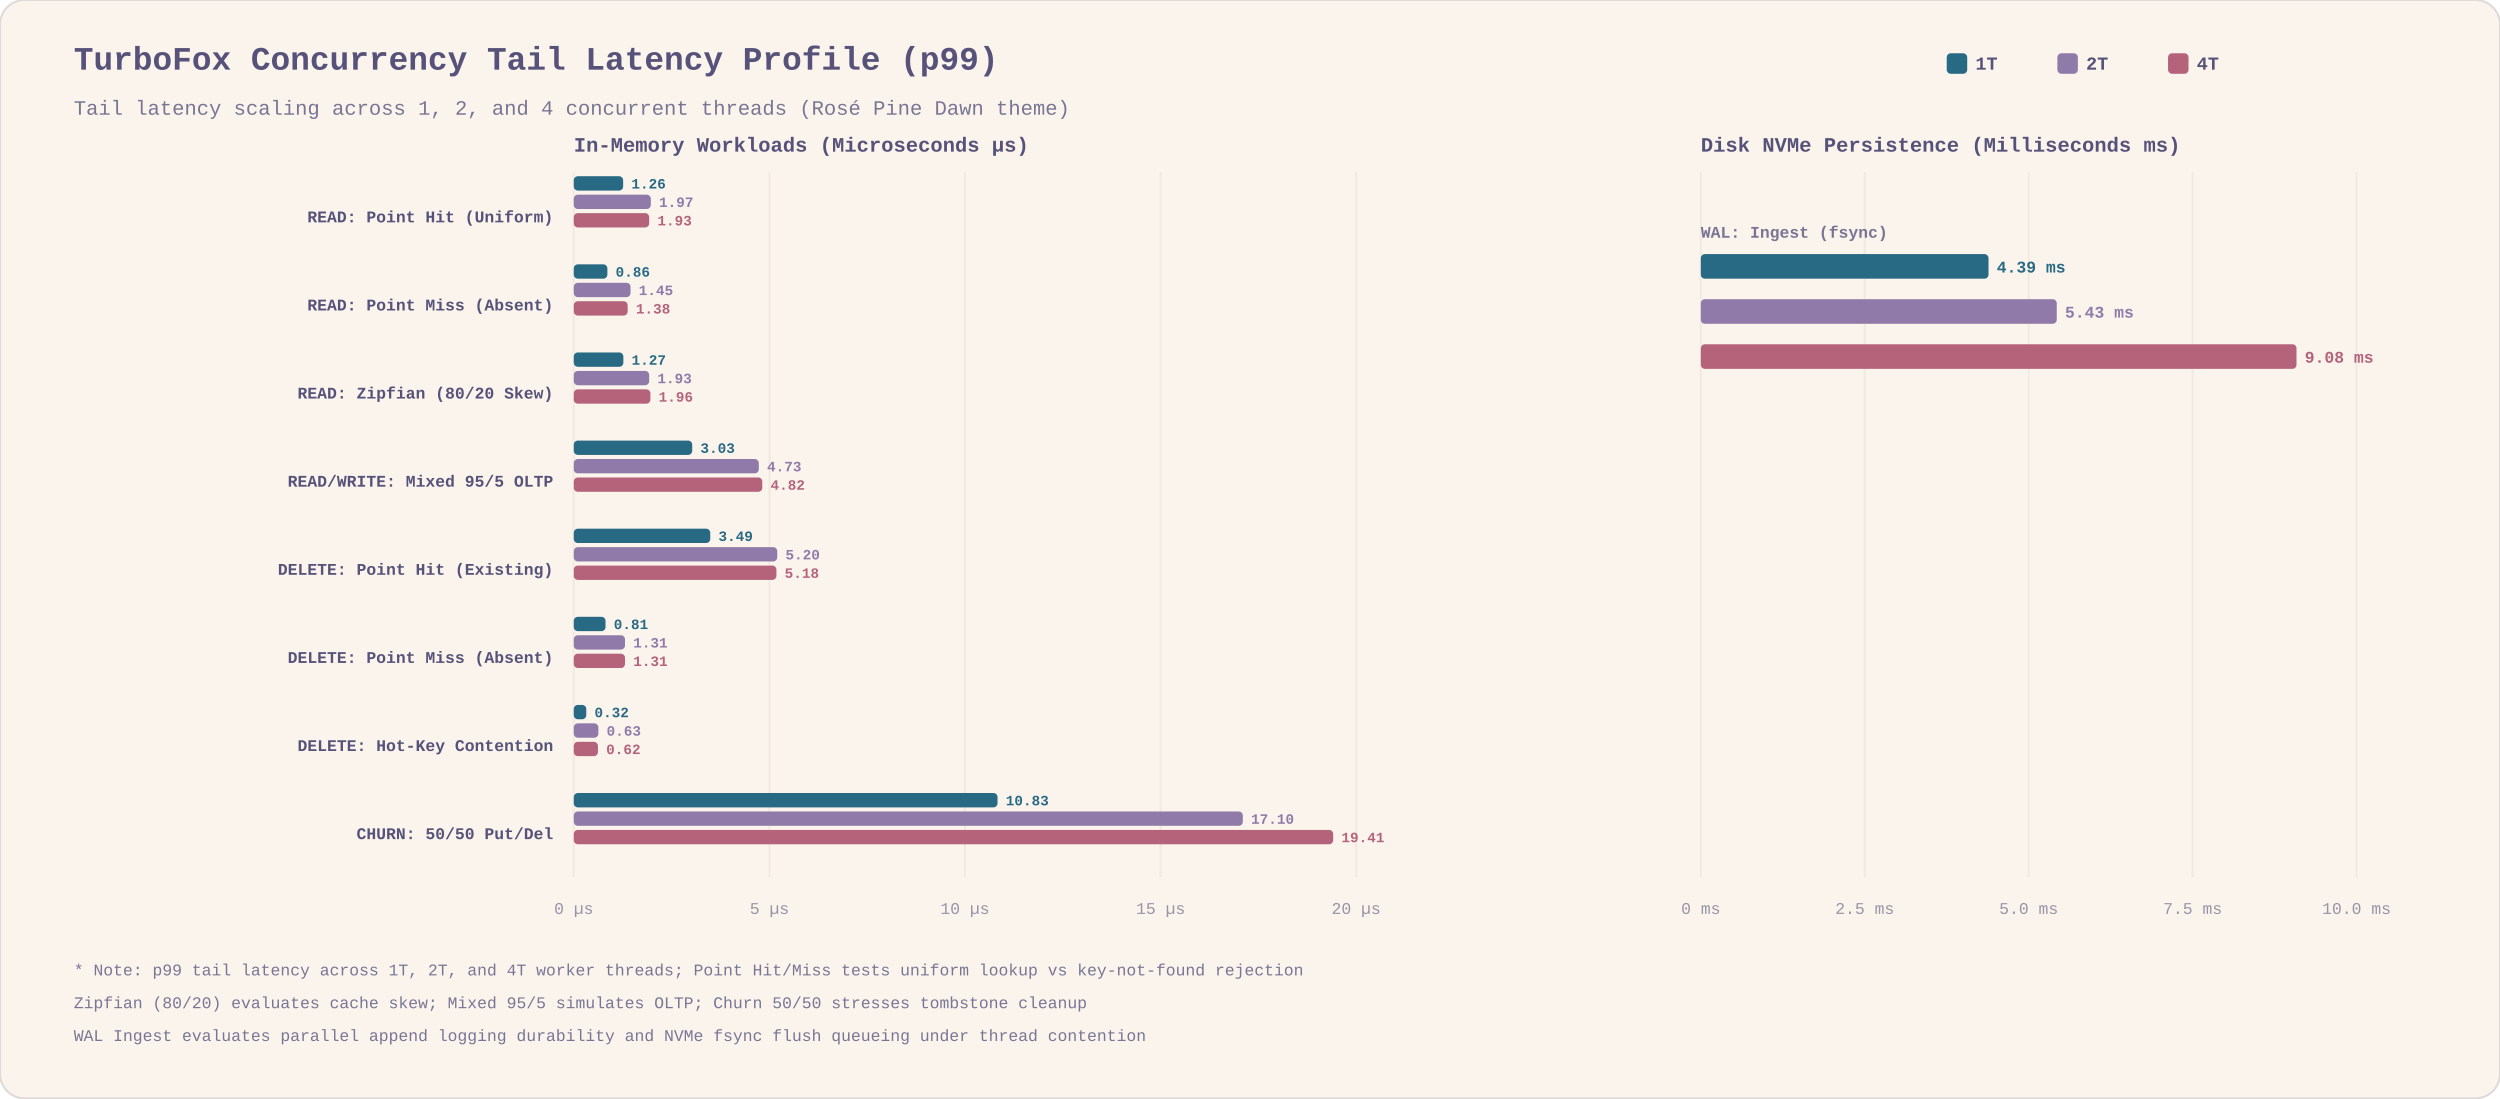
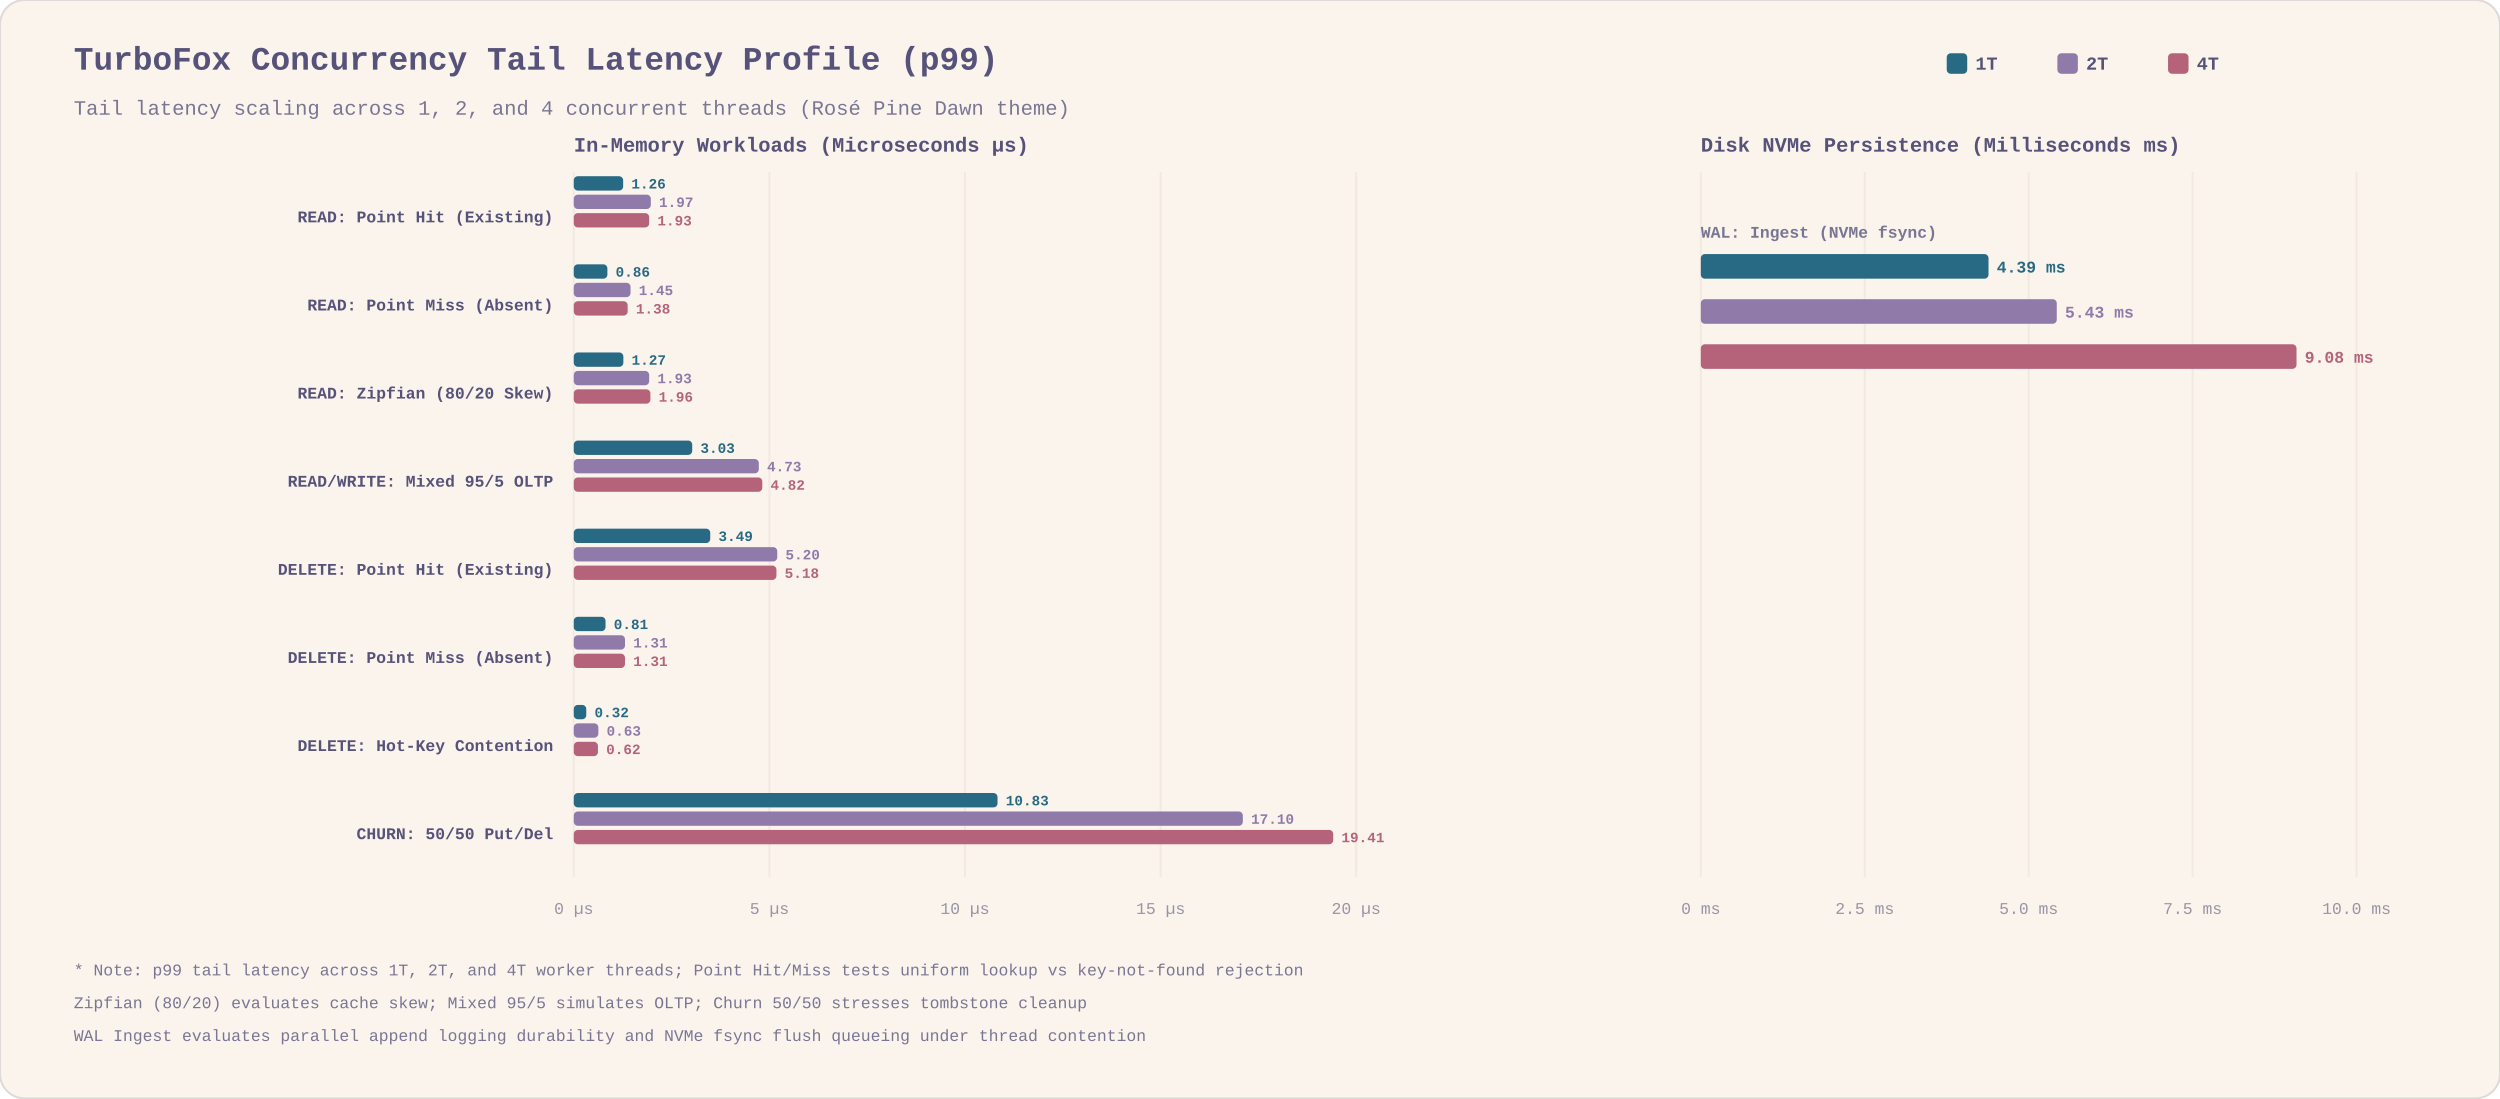
<svg xmlns="http://www.w3.org/2000/svg" viewBox="0 0 1220 536" width="1220" height="536" style="background:#faf4ed; font-family:ui-monospace,'SF Mono',Menlo,Monaco,Consolas,'Liberation Mono',monospace;">
  <rect width="1220" height="536" rx="12" fill="#faf4ed" stroke="#dfdad9" stroke-width="1" />
  <text x="36" y="34" fill="#575279" font-size="16" font-weight="bold">TurboFox Concurrency Tail Latency Profile (p99)</text>
  <text x="36" y="56" fill="#797593" font-size="10">Tail latency scaling across 1, 2, and 4 concurrent threads (Rosé Pine Dawn theme)</text>
  <rect x="950" y="26" width="10" height="10" rx="2" fill="#286983" />
  <text x="964" y="34" fill="#575279" font-size="9" font-weight="bold">1T</text>
  <rect x="1004" y="26" width="10" height="10" rx="2" fill="#907aa9" />
  <text x="1018" y="34" fill="#575279" font-size="9" font-weight="bold">2T</text>
  <rect x="1058" y="26" width="10" height="10" rx="2" fill="#b4637a" />
  <text x="1072" y="34" fill="#575279" font-size="9" font-weight="bold">4T</text>
  <text x="280" y="74" fill="#575279" font-size="10" font-weight="bold">In-Memory Workloads (Microseconds µs)</text>
  <line x1="280.0" y1="84" x2="280.0" y2="428" stroke="#f2e9e1" stroke-width="1" />
  <text x="280.0" y="446" fill="#9893a5" font-size="8" text-anchor="middle">0 µs</text>
  <line x1="375.5" y1="84" x2="375.5" y2="428" stroke="#f2e9e1" stroke-width="1" />
  <text x="375.5" y="446" fill="#9893a5" font-size="8" text-anchor="middle">5 µs</text>
  <line x1="470.9" y1="84" x2="470.9" y2="428" stroke="#f2e9e1" stroke-width="1" />
  <text x="470.9" y="446" fill="#9893a5" font-size="8" text-anchor="middle">10 µs</text>
  <line x1="566.4" y1="84" x2="566.4" y2="428" stroke="#f2e9e1" stroke-width="1" />
  <text x="566.4" y="446" fill="#9893a5" font-size="8" text-anchor="middle">15 µs</text>
  <line x1="661.8" y1="84" x2="661.8" y2="428" stroke="#f2e9e1" stroke-width="1" />
  <text x="661.8" y="446" fill="#9893a5" font-size="8" text-anchor="middle">20 µs</text>
-   <text x="270" y="108.5" fill="#575279" font-size="8" font-weight="bold" text-anchor="end">READ: Point Hit (Uniform)</text>
+   <text x="270" y="108.5" fill="#575279" font-size="8" font-weight="bold" text-anchor="end">READ: Point Hit (Existing)</text>
  <rect x="280" y="86.0" width="24.1" height="7" rx="2" fill="#286983" />
  <text x="308.1" y="92.0" fill="#286983" font-size="7" font-weight="bold">1.26</text>
  <rect x="280" y="95.0" width="37.6" height="7" rx="2" fill="#907aa9" />
  <text x="321.6" y="101.0" fill="#907aa9" font-size="7" font-weight="bold">1.97</text>
  <rect x="280" y="104.0" width="36.8" height="7" rx="2" fill="#b4637a" />
  <text x="320.8" y="110.0" fill="#b4637a" font-size="7" font-weight="bold">1.93</text>
  <text x="270" y="151.5" fill="#575279" font-size="8" font-weight="bold" text-anchor="end">READ: Point Miss (Absent)</text>
  <rect x="280" y="129.0" width="16.4" height="7" rx="2" fill="#286983" />
  <text x="300.4" y="135.0" fill="#286983" font-size="7" font-weight="bold">0.86</text>
  <rect x="280" y="138.0" width="27.7" height="7" rx="2" fill="#907aa9" />
  <text x="311.7" y="144.0" fill="#907aa9" font-size="7" font-weight="bold">1.45</text>
  <rect x="280" y="147.0" width="26.3" height="7" rx="2" fill="#b4637a" />
  <text x="310.3" y="153.0" fill="#b4637a" font-size="7" font-weight="bold">1.38</text>
  <text x="270" y="194.5" fill="#575279" font-size="8" font-weight="bold" text-anchor="end">READ: Zipfian (80/20 Skew)</text>
  <rect x="280" y="172.0" width="24.2" height="7" rx="2" fill="#286983" />
  <text x="308.2" y="178.0" fill="#286983" font-size="7" font-weight="bold">1.27</text>
  <rect x="280" y="181.0" width="36.8" height="7" rx="2" fill="#907aa9" />
  <text x="320.8" y="187.0" fill="#907aa9" font-size="7" font-weight="bold">1.93</text>
  <rect x="280" y="190.0" width="37.4" height="7" rx="2" fill="#b4637a" />
  <text x="321.4" y="196.0" fill="#b4637a" font-size="7" font-weight="bold">1.96</text>
  <text x="270" y="237.5" fill="#575279" font-size="8" font-weight="bold" text-anchor="end">READ/WRITE: Mixed 95/5 OLTP</text>
  <rect x="280" y="215.0" width="57.8" height="7" rx="2" fill="#286983" />
  <text x="341.8" y="221.0" fill="#286983" font-size="7" font-weight="bold">3.03</text>
  <rect x="280" y="224.0" width="90.3" height="7" rx="2" fill="#907aa9" />
  <text x="374.3" y="230.0" fill="#907aa9" font-size="7" font-weight="bold">4.73</text>
  <rect x="280" y="233.0" width="92.0" height="7" rx="2" fill="#b4637a" />
  <text x="376.0" y="239.0" fill="#b4637a" font-size="7" font-weight="bold">4.82</text>
  <text x="270" y="280.5" fill="#575279" font-size="8" font-weight="bold" text-anchor="end">DELETE: Point Hit (Existing)</text>
  <rect x="280" y="258.0" width="66.6" height="7" rx="2" fill="#286983" />
  <text x="350.6" y="264.0" fill="#286983" font-size="7" font-weight="bold">3.49</text>
  <rect x="280" y="267.0" width="99.3" height="7" rx="2" fill="#907aa9" />
  <text x="383.3" y="273.0" fill="#907aa9" font-size="7" font-weight="bold">5.20</text>
  <rect x="280" y="276.0" width="98.9" height="7" rx="2" fill="#b4637a" />
  <text x="382.9" y="282.0" fill="#b4637a" font-size="7" font-weight="bold">5.18</text>
  <text x="270" y="323.5" fill="#575279" font-size="8" font-weight="bold" text-anchor="end">DELETE: Point Miss (Absent)</text>
  <rect x="280" y="301.0" width="15.5" height="7" rx="2" fill="#286983" />
  <text x="299.5" y="307.0" fill="#286983" font-size="7" font-weight="bold">0.81</text>
  <rect x="280" y="310.0" width="25.0" height="7" rx="2" fill="#907aa9" />
  <text x="309.0" y="316.0" fill="#907aa9" font-size="7" font-weight="bold">1.31</text>
  <rect x="280" y="319.0" width="25.0" height="7" rx="2" fill="#b4637a" />
  <text x="309.0" y="325.0" fill="#b4637a" font-size="7" font-weight="bold">1.31</text>
  <text x="270" y="366.5" fill="#575279" font-size="8" font-weight="bold" text-anchor="end">DELETE: Hot-Key Contention</text>
  <rect x="280" y="344.0" width="6.1" height="7" rx="2" fill="#286983" />
  <text x="290.1" y="350.0" fill="#286983" font-size="7" font-weight="bold">0.32</text>
  <rect x="280" y="353.0" width="12.0" height="7" rx="2" fill="#907aa9" />
  <text x="296.0" y="359.0" fill="#907aa9" font-size="7" font-weight="bold">0.63</text>
  <rect x="280" y="362.0" width="11.8" height="7" rx="2" fill="#b4637a" />
  <text x="295.8" y="368.0" fill="#b4637a" font-size="7" font-weight="bold">0.62</text>
  <text x="270" y="409.5" fill="#575279" font-size="8" font-weight="bold" text-anchor="end">CHURN: 50/50 Put/Del</text>
  <rect x="280" y="387.0" width="206.8" height="7" rx="2" fill="#286983" />
  <text x="490.8" y="393.0" fill="#286983" font-size="7" font-weight="bold">10.83</text>
  <rect x="280" y="396.0" width="326.5" height="7" rx="2" fill="#907aa9" />
  <text x="610.5" y="402.0" fill="#907aa9" font-size="7" font-weight="bold">17.10</text>
  <rect x="280" y="405.0" width="370.6" height="7" rx="2" fill="#b4637a" />
  <text x="654.6" y="411.0" fill="#b4637a" font-size="7" font-weight="bold">19.41</text>
  <text x="830" y="74" fill="#575279" font-size="10" font-weight="bold">Disk NVMe Persistence (Milliseconds ms)</text>
  <line x1="830.0" y1="84" x2="830.0" y2="428" stroke="#f2e9e1" stroke-width="1" />
  <text x="830.0" y="446" fill="#9893a5" font-size="8" text-anchor="middle">0 ms</text>
  <line x1="910.0" y1="84" x2="910.0" y2="428" stroke="#f2e9e1" stroke-width="1" />
  <text x="910.0" y="446" fill="#9893a5" font-size="8" text-anchor="middle">2.5 ms</text>
  <line x1="990.0" y1="84" x2="990.0" y2="428" stroke="#f2e9e1" stroke-width="1" />
  <text x="990.0" y="446" fill="#9893a5" font-size="8" text-anchor="middle">5.0 ms</text>
  <line x1="1070.0" y1="84" x2="1070.0" y2="428" stroke="#f2e9e1" stroke-width="1" />
  <text x="1070.0" y="446" fill="#9893a5" font-size="8" text-anchor="middle">7.5 ms</text>
  <line x1="1150.0" y1="84" x2="1150.0" y2="428" stroke="#f2e9e1" stroke-width="1" />
  <text x="1150.0" y="446" fill="#9893a5" font-size="8" text-anchor="middle">10.0 ms</text>
-   <text x="830" y="116" fill="#797593" font-size="8" font-weight="bold">WAL: Ingest (fsync)</text>
+   <text x="830" y="116" fill="#797593" font-size="8" font-weight="bold">WAL: Ingest (NVMe fsync)</text>
  <rect x="830" y="124.0" width="140.4" height="12" rx="2" fill="#286983" />
  <text x="974.4" y="133.0" fill="#286983" font-size="8" font-weight="bold">4.39 ms</text>
  <rect x="830" y="146.0" width="173.7" height="12" rx="2" fill="#907aa9" />
  <text x="1007.7" y="155.0" fill="#907aa9" font-size="8" font-weight="bold">5.43 ms</text>
  <rect x="830" y="168.0" width="290.7" height="12" rx="2" fill="#b4637a" />
  <text x="1124.7" y="177.0" fill="#b4637a" font-size="8" font-weight="bold">9.08 ms</text>
  <text x="36" y="476" fill="#797593" font-size="8">* Note: p99 tail latency across 1T, 2T, and 4T worker threads; Point Hit/Miss tests uniform lookup vs key-not-found rejection</text>
  <text x="36" y="492" fill="#797593" font-size="8">  Zipfian (80/20) evaluates cache skew; Mixed 95/5 simulates OLTP; Churn 50/50 stresses tombstone cleanup</text>
  <text x="36" y="508" fill="#797593" font-size="8">  WAL Ingest evaluates parallel append logging durability and NVMe fsync flush queueing under thread contention</text>
</svg>
